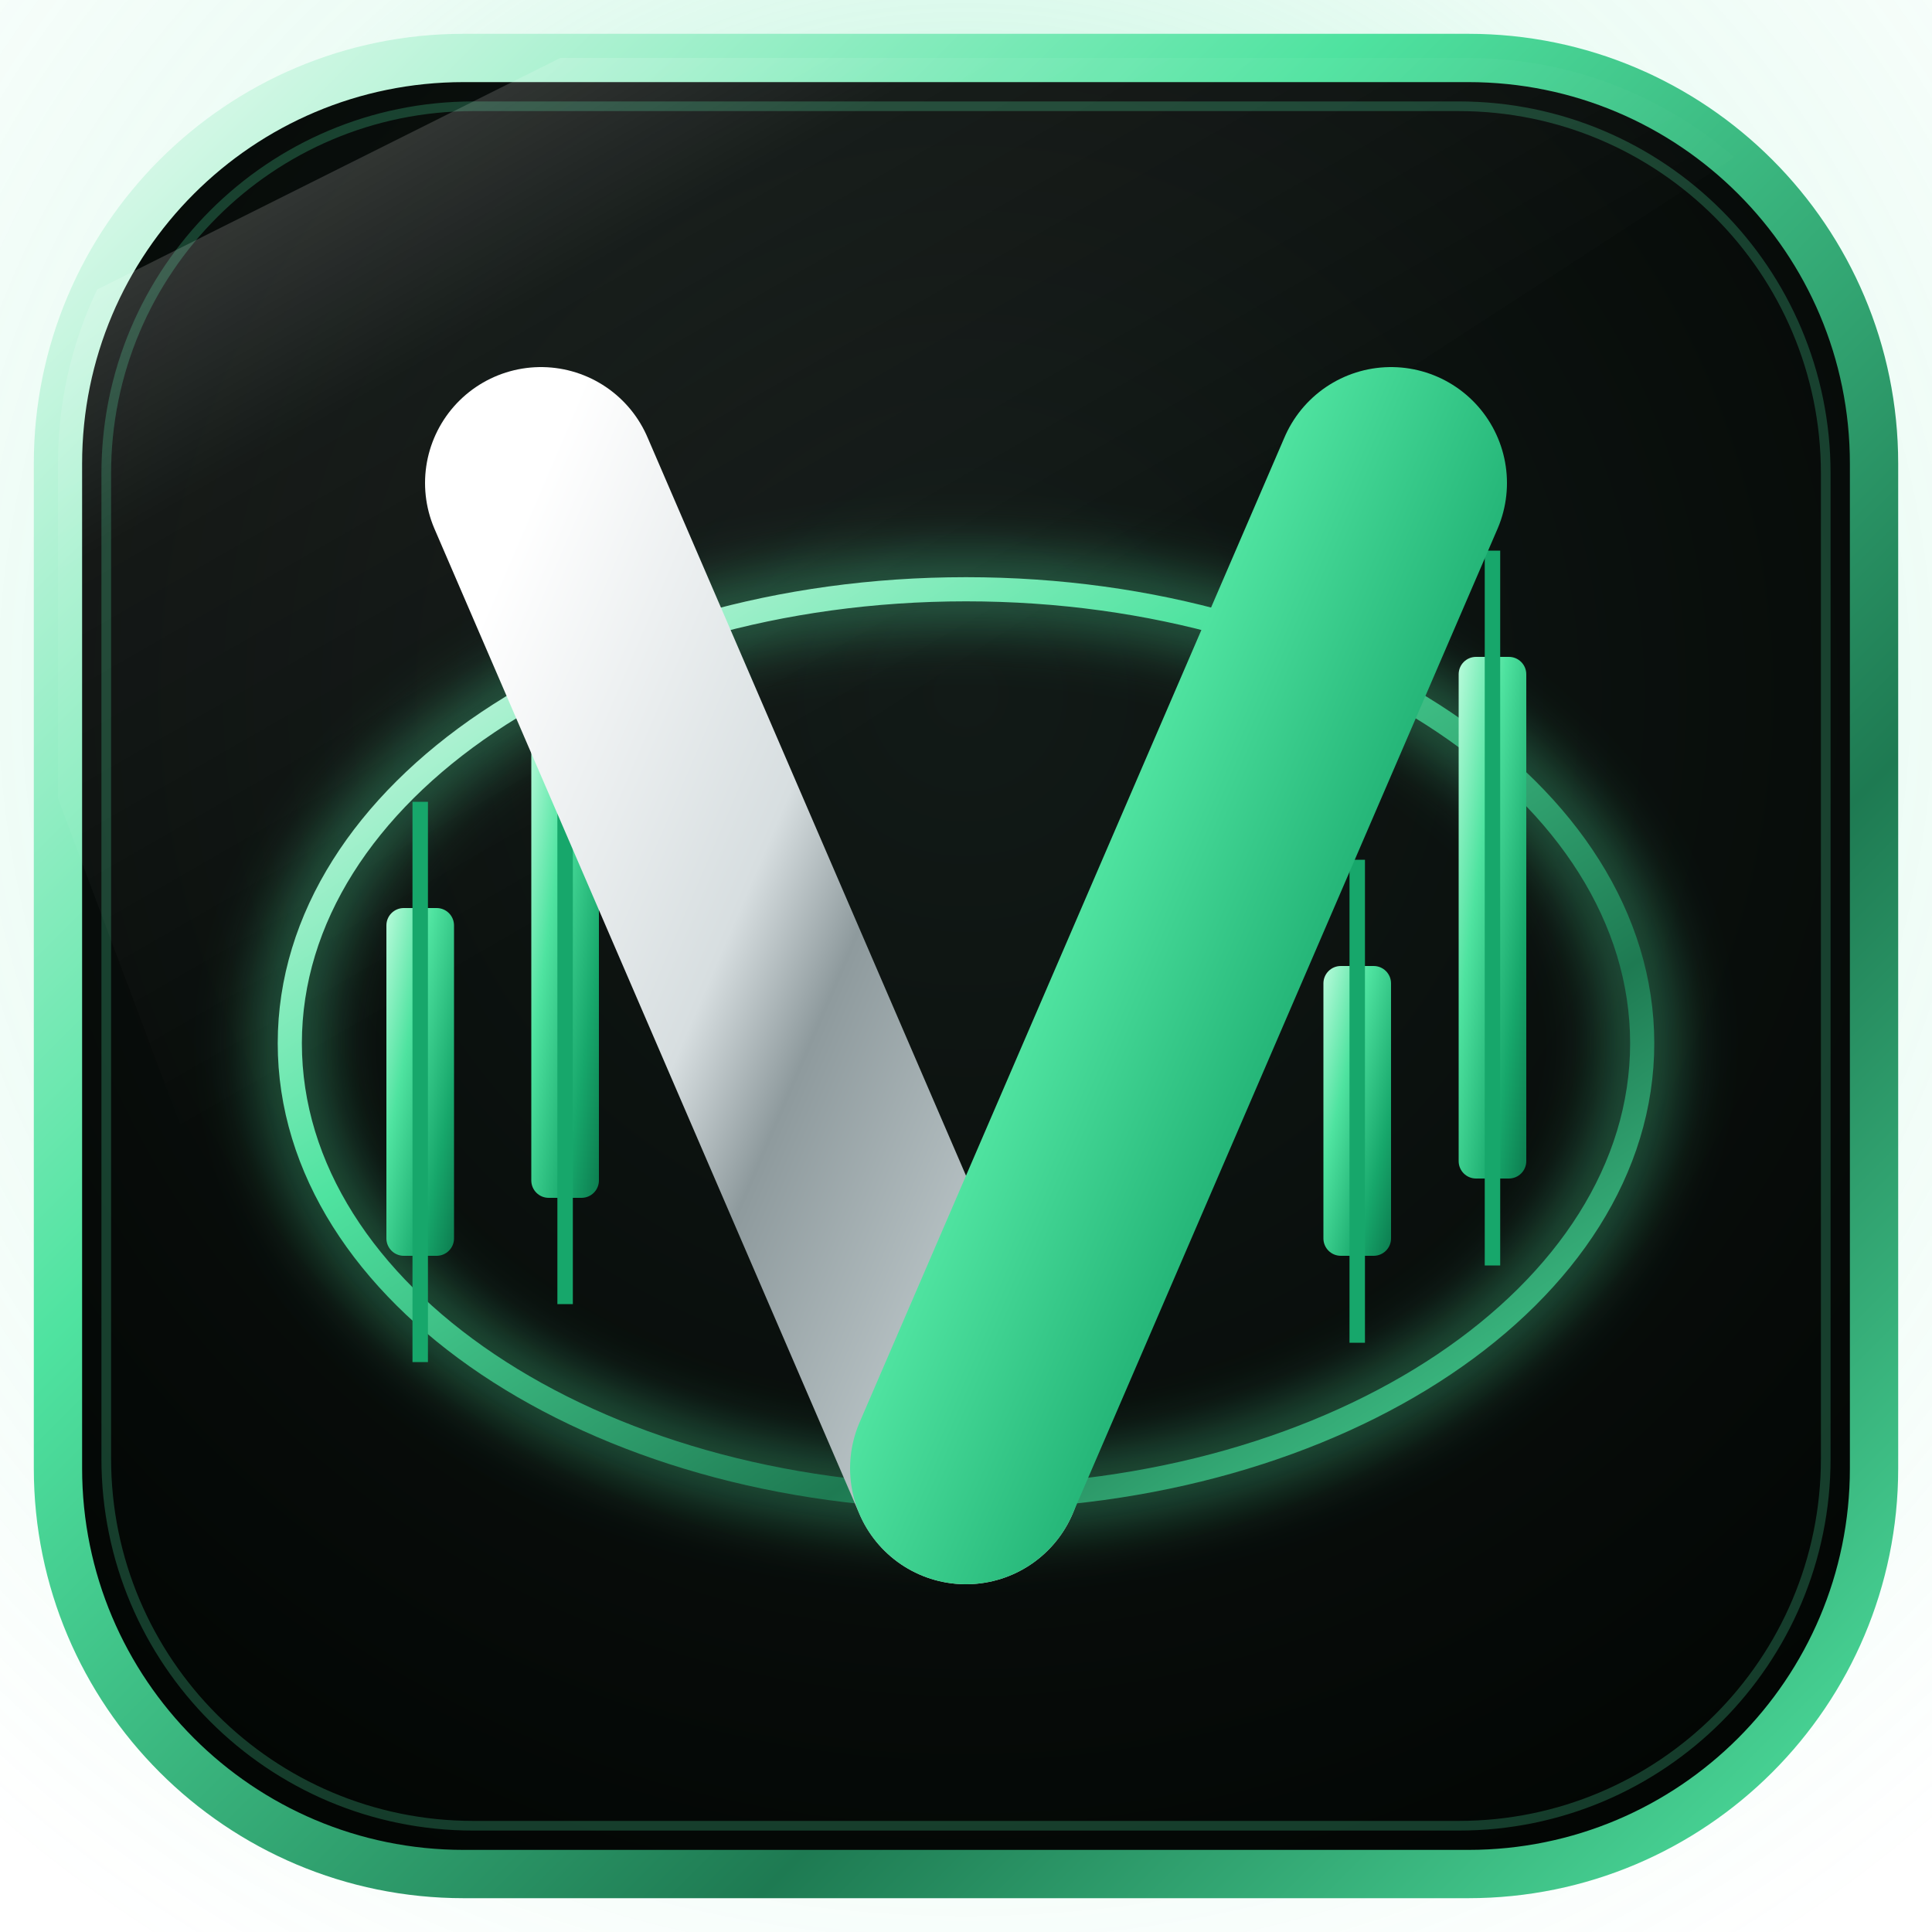
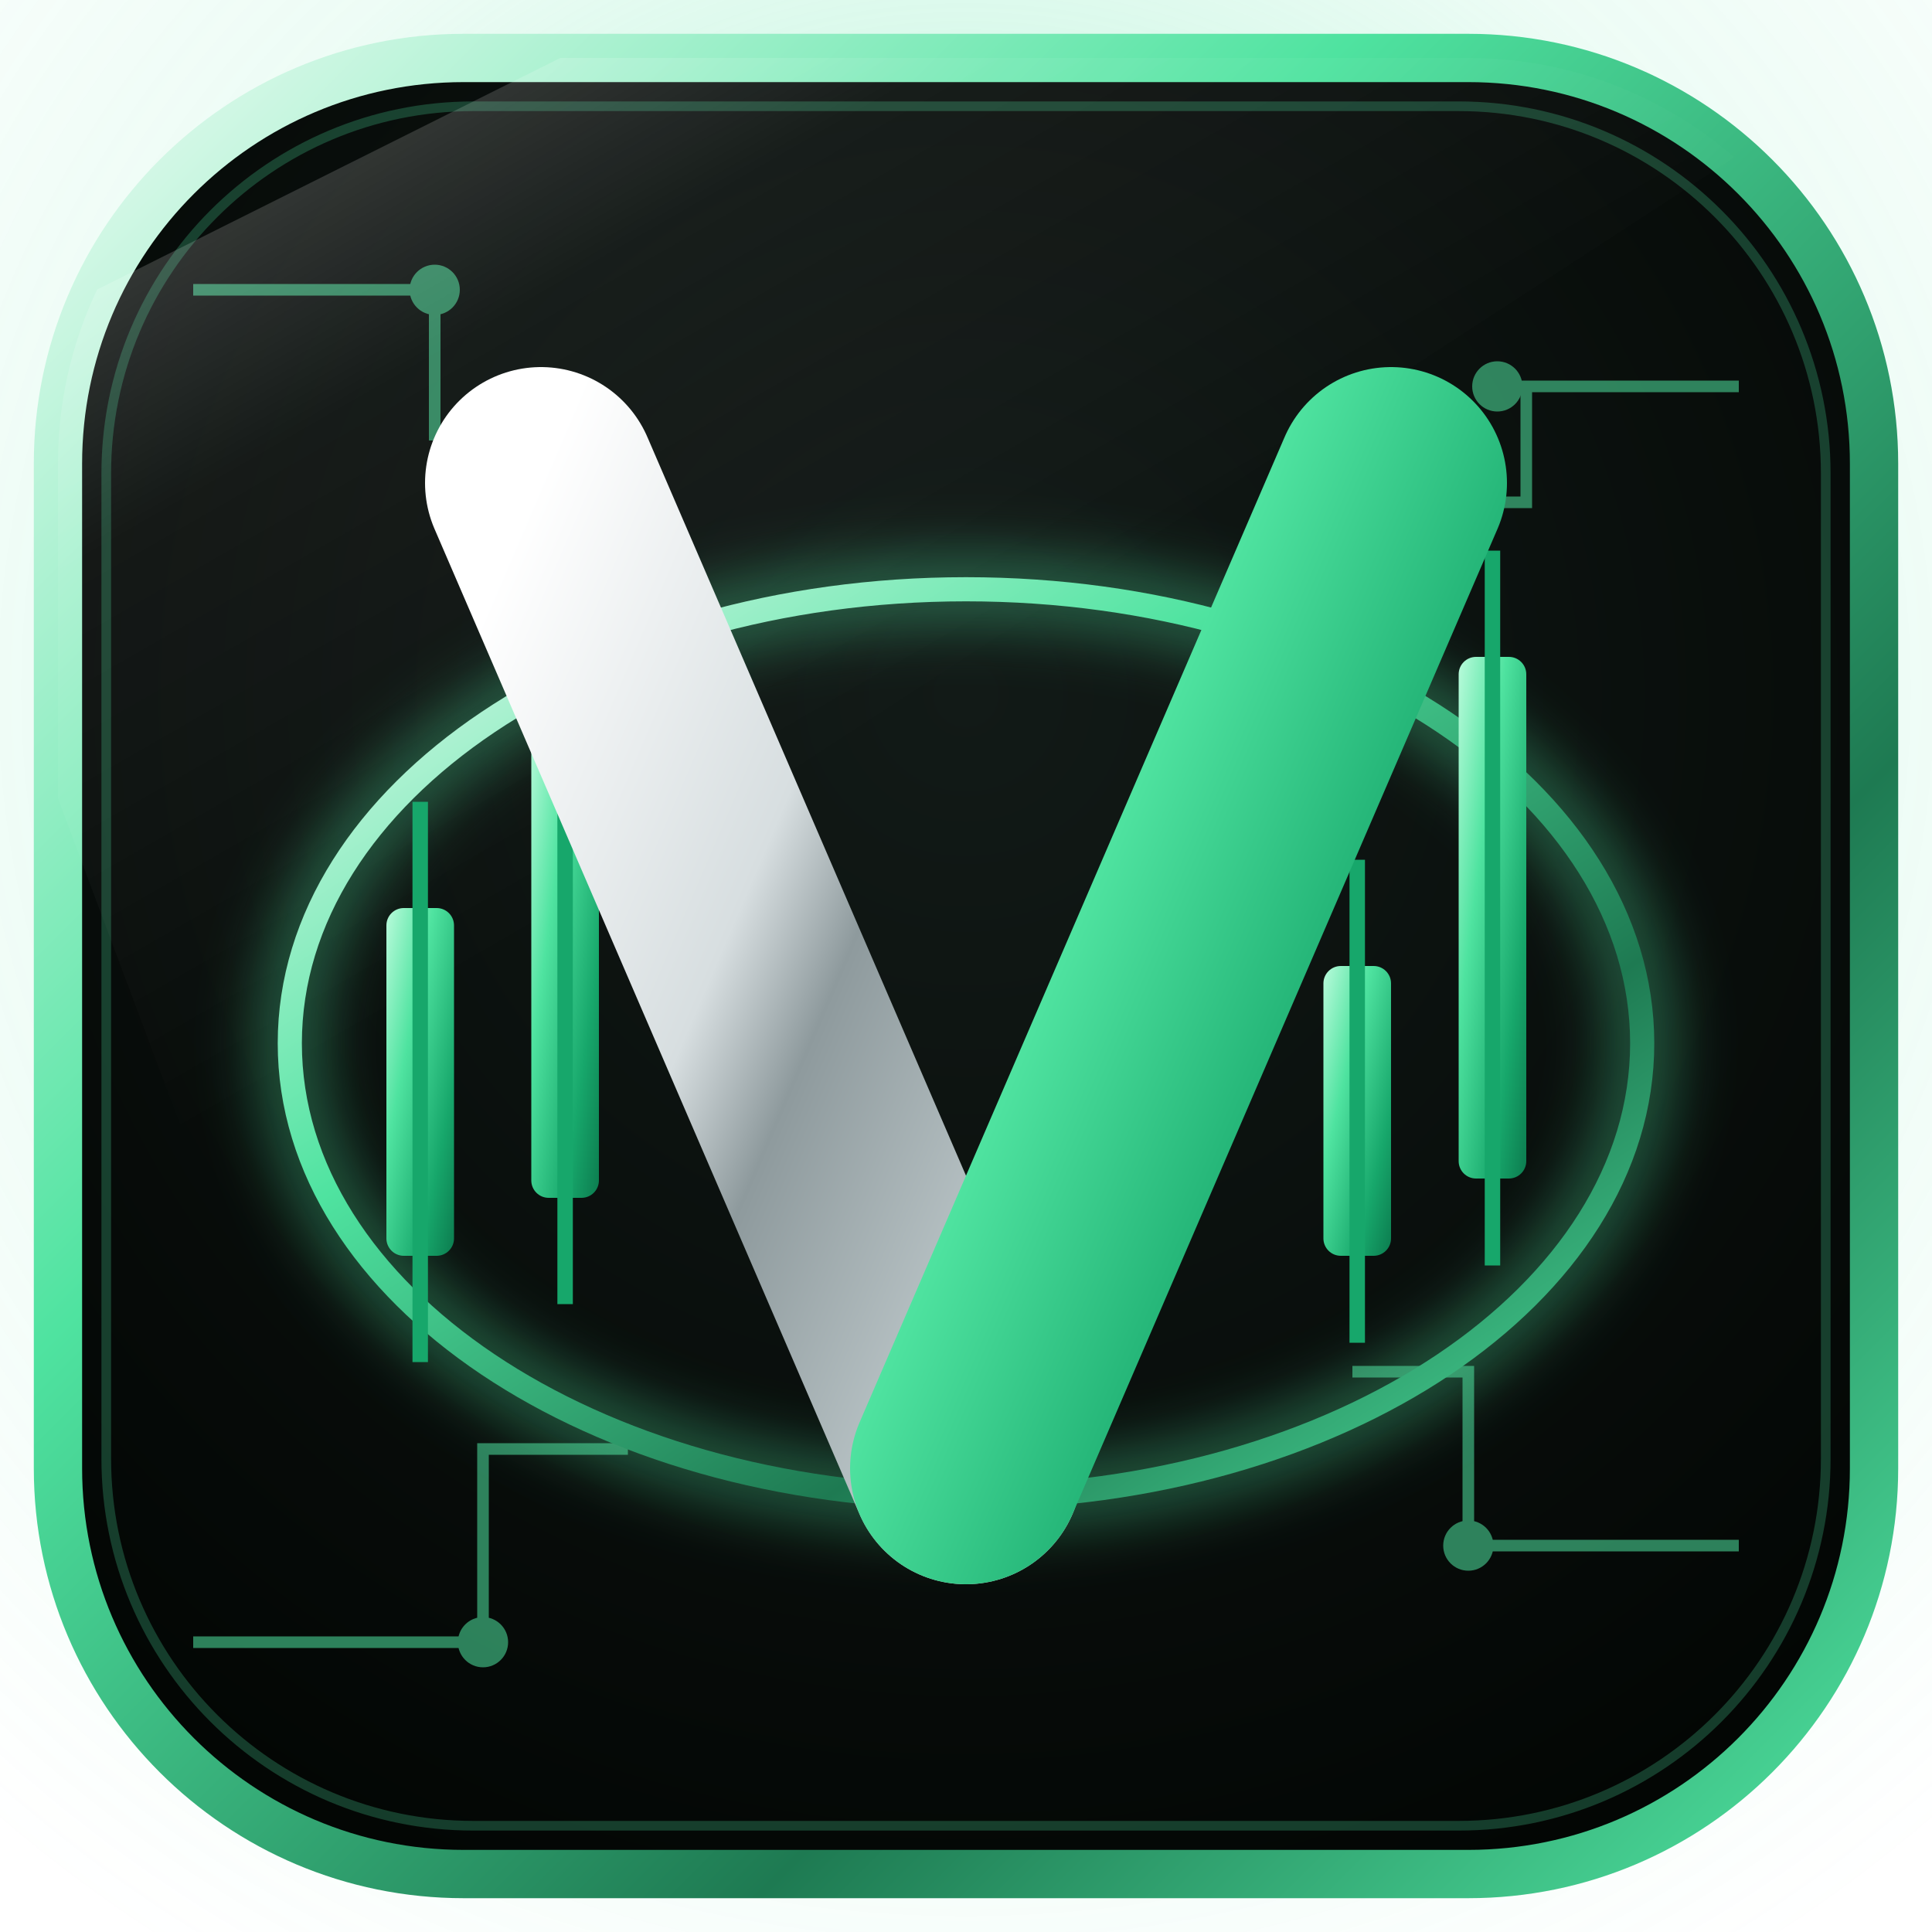
<svg xmlns="http://www.w3.org/2000/svg" viewBox="0 0 200 200">
  <defs>
    <linearGradient id="vb-ring-fav" x1="0%" y1="0%" x2="100%" y2="100%">
      <stop offset="0%" stop-color="#EAFBF2" />
      <stop offset="35%" stop-color="#4FE3A0" />
      <stop offset="70%" stop-color="#1E7A52" />
      <stop offset="100%" stop-color="#4FE3A0" />
    </linearGradient>
    <linearGradient id="vb-silver-fav" x1="0%" y1="0%" x2="100%" y2="100%">
      <stop offset="0%" stop-color="#FFFFFF" />
      <stop offset="45%" stop-color="#D7DEE0" />
      <stop offset="60%" stop-color="#8E9A9D" />
      <stop offset="100%" stop-color="#C7D1D3" />
    </linearGradient>
    <linearGradient id="vb-green-fav" x1="0%" y1="0%" x2="100%" y2="100%">
      <stop offset="0%" stop-color="#B9FBDB" />
      <stop offset="35%" stop-color="#4FE3A0" />
      <stop offset="75%" stop-color="#17A76B" />
      <stop offset="100%" stop-color="#0C7C4F" />
    </linearGradient>
    <linearGradient id="vb-sheen-fav" x1="0%" y1="0%" x2="100%" y2="100%">
      <stop offset="0%" stop-color="#FFFFFF" stop-opacity="0.8" />
      <stop offset="30%" stop-color="#FFFFFF" stop-opacity="0.1" />
      <stop offset="55%" stop-color="#FFFFFF" stop-opacity="0" />
    </linearGradient>
    <radialGradient id="vb-bg-fav" cx="50%" cy="35%" r="75%">
      <stop offset="0%" stop-color="#121A17" />
      <stop offset="100%" stop-color="#020503" />
    </radialGradient>
    <radialGradient id="vb-outerglow-fav" cx="50%" cy="38%" r="65%">
      <stop offset="0%" stop-color="#4FE3A0" stop-opacity="0.5" />
      <stop offset="60%" stop-color="#4FE3A0" stop-opacity="0.1" />
      <stop offset="100%" stop-color="#4FE3A0" stop-opacity="0" />
    </radialGradient>
    <filter id="vb-blur-fav" x="-50%" y="-50%" width="200%" height="200%">
      <feGaussianBlur stdDeviation="3" />
    </filter>
    <clipPath id="vb-clip-fav">
      <rect x="6" y="6" width="188" height="188" rx="42" />
    </clipPath>
  </defs>
  <rect x="-20" y="-20" width="240" height="240" fill="url(#vb-outerglow-fav)" />
  <rect x="6" y="6" width="188" height="188" rx="42" fill="url(#vb-bg-fav)" />
  <rect x="6" y="6" width="188" height="188" rx="42" fill="none" stroke="url(#vb-ring-fav)" stroke-width="5" />
  <rect x="11" y="11" width="178" height="178" rx="38" fill="none" stroke="#4FE3A0" stroke-opacity="0.25" stroke-width="1" />
  <g clip-path="url(#vb-clip-fav)">
+     <g opacity="0.55" stroke="#4FE3A0" stroke-width="1.2" fill="none">
+       <path d="M20,30 h25 v15 h20" />
+       <path d="M20,170 h30 v-20 h15" />
+       <path d="M180,40 h-22 v12 h-18" />
+       <path d="M180,160 h-28 v-18 h-12" />
+       <circle cx="45" cy="30" r="2" fill="#4FE3A0" />
+       <circle cx="155" cy="40" r="2" fill="#4FE3A0" />
+       <circle cx="50" cy="170" r="2" fill="#4FE3A0" />
+       <circle cx="152" cy="160" r="2" fill="#4FE3A0" />
+     </g>
    <path d="M -10 40 L 90 -10 L 220 -10 L 20 120 Z" fill="url(#vb-sheen-fav)" opacity="0.5" />
    <ellipse cx="100" cy="108" rx="70" ry="47" fill="none" stroke="#4FE3A0" stroke-width="7" opacity="0.35" filter="url(#vb-blur-fav)" />
    <ellipse cx="100" cy="108" rx="70" ry="47" fill="none" stroke="url(#vb-ring-fav)" stroke-width="2.5" />
    <rect x="40" y="94" width="7" height="36" rx="1.8" fill="url(#vb-green-fav)" />
    <line x1="43.5" y1="83" x2="43.5" y2="141" stroke="#17A76B" stroke-width="1.6" />
    <rect x="55" y="74" width="7" height="50" rx="1.8" fill="url(#vb-green-fav)" />
    <line x1="58.5" y1="63" x2="58.5" y2="135" stroke="#17A76B" stroke-width="1.6" />
    <rect x="137" y="100" width="7" height="30" rx="1.8" fill="url(#vb-green-fav)" />
    <line x1="140.5" y1="89" x2="140.5" y2="139" stroke="#17A76B" stroke-width="1.6" />
    <rect x="151" y="68" width="7" height="54" rx="1.8" fill="url(#vb-green-fav)" />
    <line x1="154.5" y1="57" x2="154.5" y2="131" stroke="#17A76B" stroke-width="1.6" />
    <path d="M56,50 L100,152" fill="none" stroke="url(#vb-silver-fav)" stroke-width="24" stroke-linecap="round" />
    <path d="M100,152 L144,50" fill="none" stroke="url(#vb-green-fav)" stroke-width="24" stroke-linecap="round" />
  </g>
</svg>
